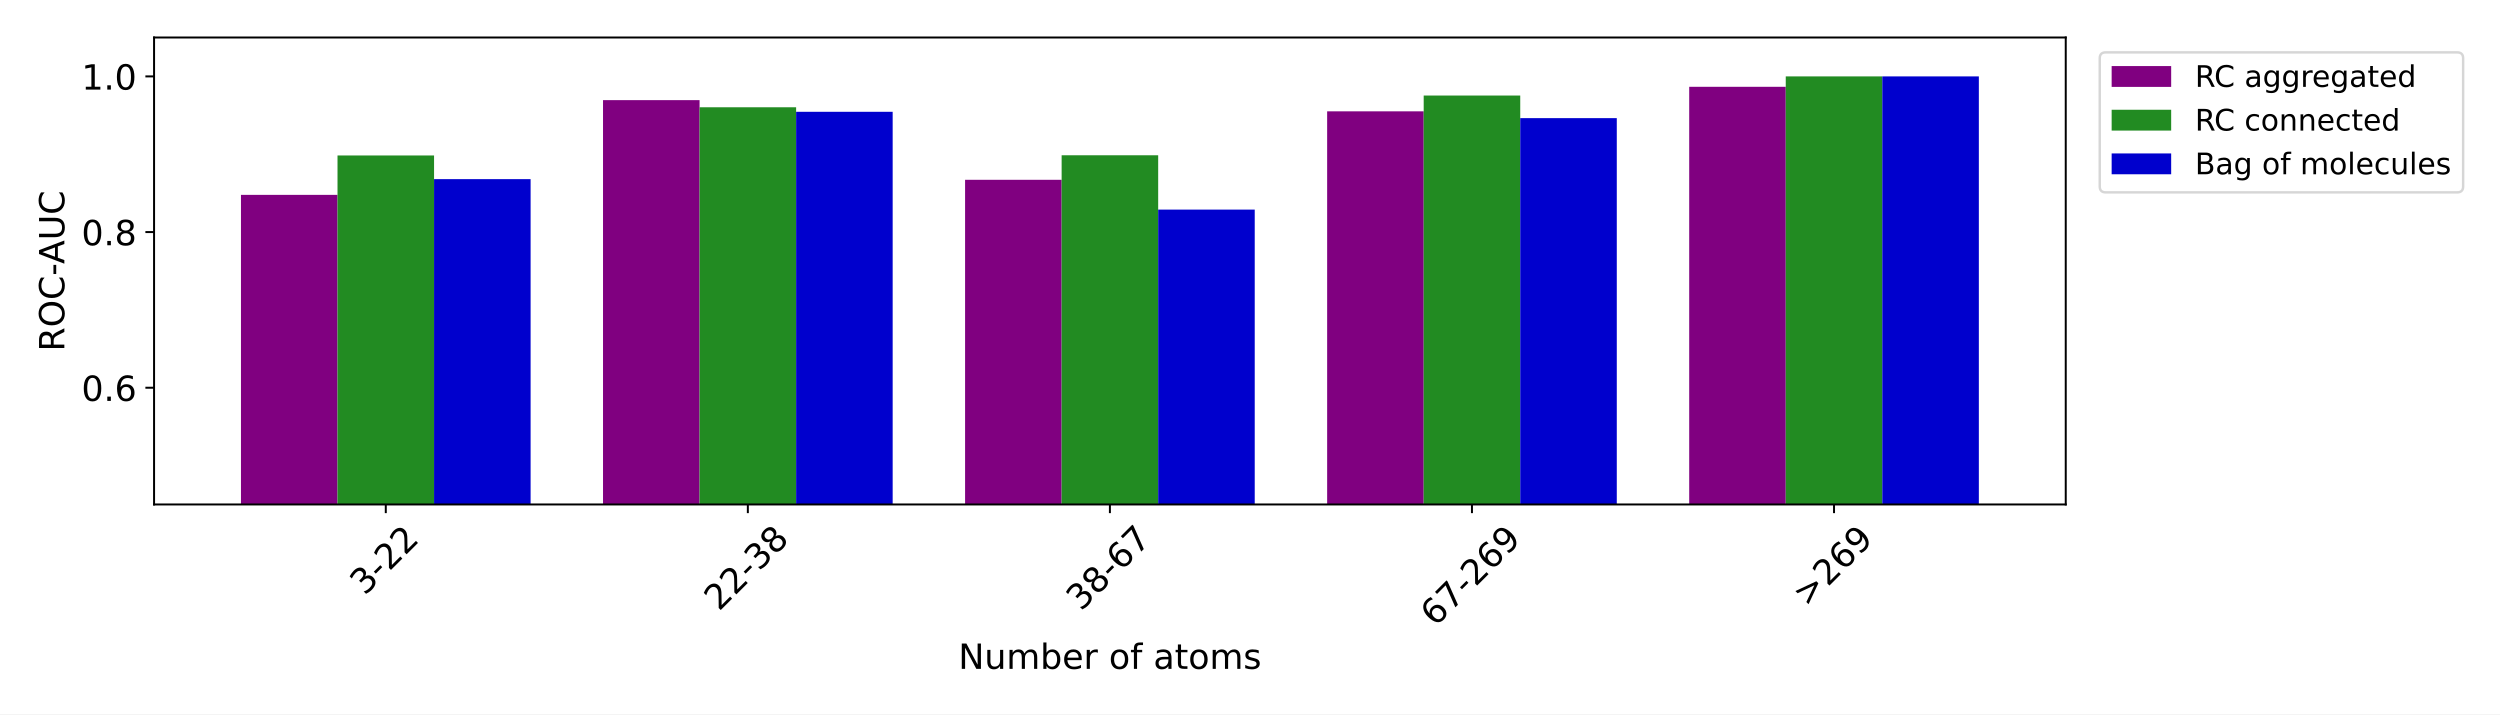
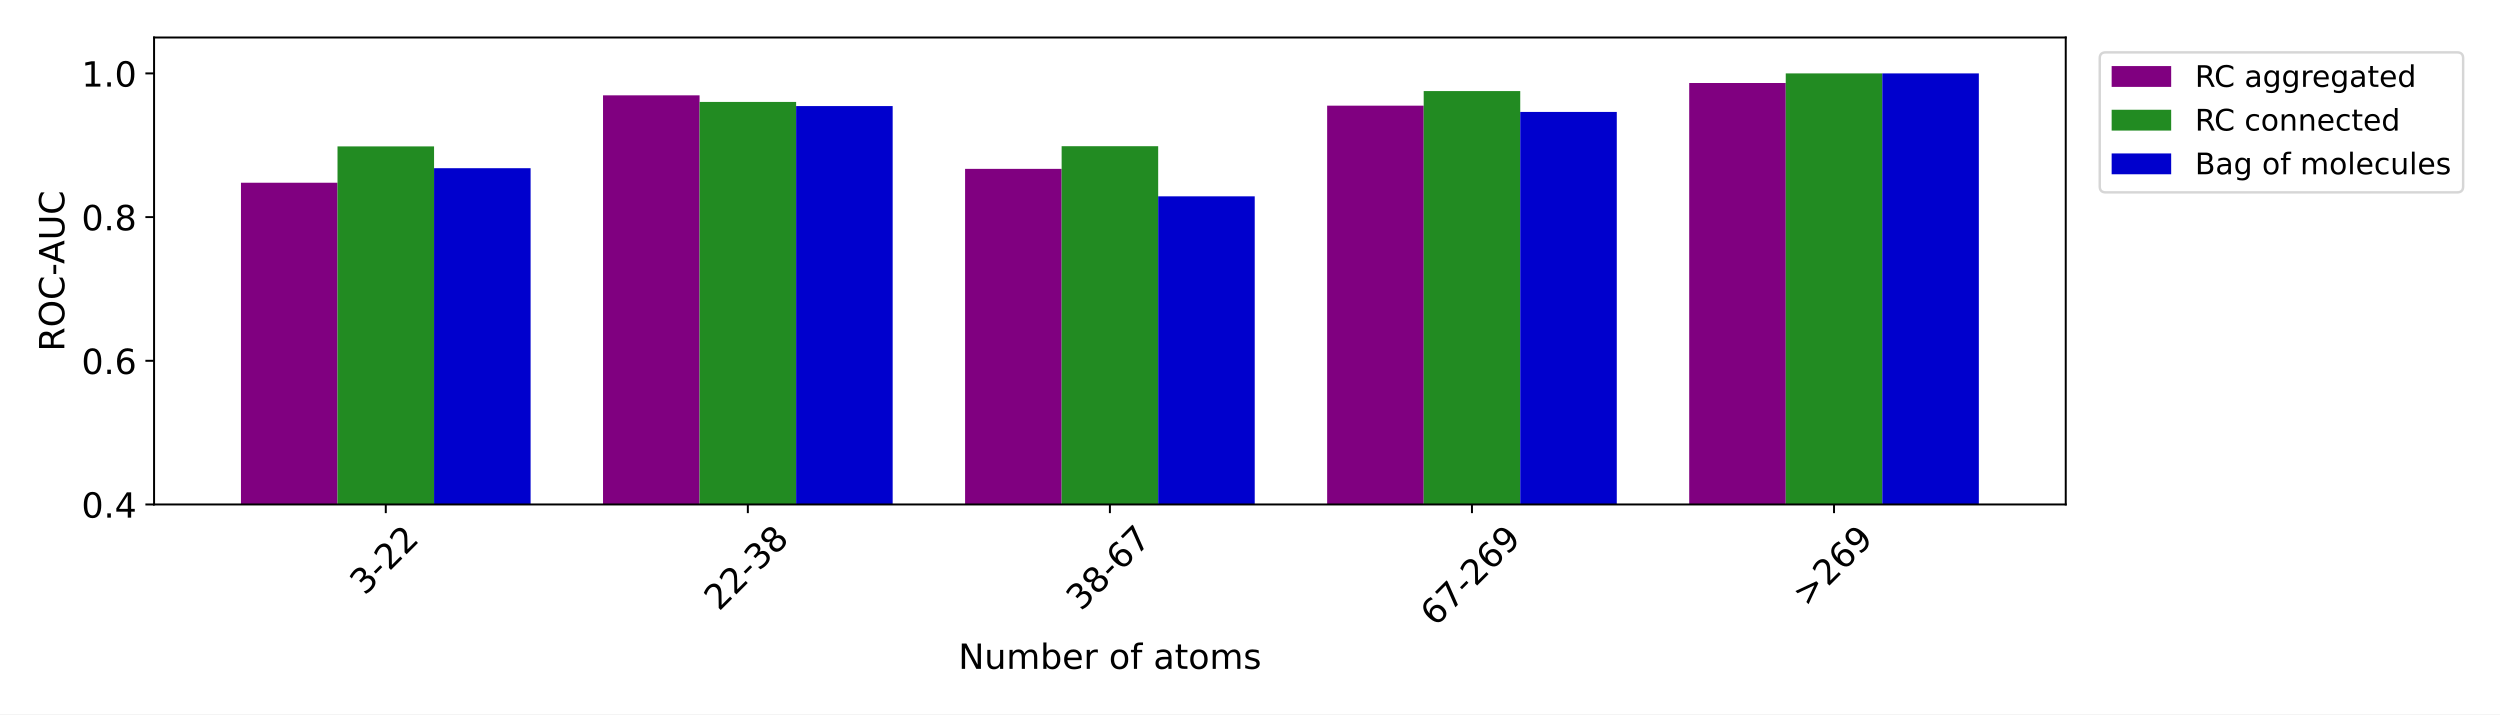
<svg xmlns="http://www.w3.org/2000/svg" xmlns:xlink="http://www.w3.org/1999/xlink" width="1008pt" height="288pt" viewBox="0 0 1008 288" version="1.1">
  <defs>
    <style type="text/css">*{stroke-linejoin: round; stroke-linecap: butt}</style>
  </defs>
  <g id="figure_1">
    <g id="patch_1">
      <path d="M 0 288  L 1008 288  L 1008 0  L 0 0  z " style="fill: #ffffff" />
    </g>
    <g id="axes_1">
      <g id="patch_2">
        <path d="M 62.12 203.398  L 832.908 203.398  L 832.908 15.12  L 62.12 15.12  z " style="fill: #ffffff" />
      </g>
      <g id="patch_3">
-         <path d="M 97.156 344.606  L 136.085 344.606  L 136.085 78.563  L 97.156 78.563  z " clip-path="url(#p5de0870f8d)" style="fill: #800080" />
+         <path d="M 97.156 319.261  L 136.085 319.261  L 136.085 73.683  L 97.156 73.683  z " clip-path="url(#p42a32b2825)" style="fill: #800080" />
      </g>
      <g id="patch_4">
-         <path d="M 243.138 344.606  L 282.067 344.606  L 282.067 40.377  L 243.138 40.377  z " clip-path="url(#p5de0870f8d)" style="fill: #800080" />
+         <path d="M 243.138 319.261  L 282.067 319.261  L 282.067 38.434  L 243.138 38.434  z " clip-path="url(#p42a32b2825)" style="fill: #800080" />
      </g>
      <g id="patch_5">
-         <path d="M 389.121 344.606  L 428.05 344.606  L 428.05 72.504  L 389.121 72.504  z " clip-path="url(#p5de0870f8d)" style="fill: #800080" />
+         <path d="M 389.121 319.261  L 428.05 319.261  L 428.05 68.09  L 389.121 68.09  z " clip-path="url(#p42a32b2825)" style="fill: #800080" />
      </g>
      <g id="patch_6">
-         <path d="M 535.104 344.606  L 574.032 344.606  L 574.032 44.894  L 535.104 44.894  z " clip-path="url(#p5de0870f8d)" style="fill: #800080" />
+         <path d="M 535.104 319.261  L 574.032 319.261  L 574.032 42.603  L 535.104 42.603  z " clip-path="url(#p42a32b2825)" style="fill: #800080" />
      </g>
      <g id="patch_7">
-         <path d="M 681.086 344.606  L 720.015 344.606  L 720.015 34.994  L 681.086 34.994  z " clip-path="url(#p5de0870f8d)" style="fill: #800080" />
+         <path d="M 681.086 319.261  L 720.015 319.261  L 720.015 33.465  L 681.086 33.465  z " clip-path="url(#p42a32b2825)" style="fill: #800080" />
      </g>
      <g id="patch_8">
-         <path d="M 136.085 344.606  L 175.013 344.606  L 175.013 62.679  L 136.085 62.679  z " clip-path="url(#p5de0870f8d)" style="fill: #228b22" />
+         <path d="M 136.085 319.261  L 175.013 319.261  L 175.013 59.021  L 136.085 59.021  z " clip-path="url(#p42a32b2825)" style="fill: #228b22" />
      </g>
      <g id="patch_9">
-         <path d="M 282.067 344.606  L 320.996 344.606  L 320.996 43.254  L 282.067 43.254  z " clip-path="url(#p5de0870f8d)" style="fill: #228b22" />
+         <path d="M 282.067 319.261  L 320.996 319.261  L 320.996 41.09  L 282.067 41.09  z " clip-path="url(#p42a32b2825)" style="fill: #228b22" />
      </g>
      <g id="patch_10">
-         <path d="M 428.05 344.606  L 466.978 344.606  L 466.978 62.592  L 428.05 62.592  z " clip-path="url(#p5de0870f8d)" style="fill: #228b22" />
+         <path d="M 428.05 319.261  L 466.978 319.261  L 466.978 58.94  L 428.05 58.94  z " clip-path="url(#p42a32b2825)" style="fill: #228b22" />
      </g>
      <g id="patch_11">
-         <path d="M 574.032 344.606  L 612.961 344.606  L 612.961 38.529  L 574.032 38.529  z " clip-path="url(#p5de0870f8d)" style="fill: #228b22" />
+         <path d="M 574.032 319.261  L 612.961 319.261  L 612.961 36.728  L 574.032 36.728  z " clip-path="url(#p42a32b2825)" style="fill: #228b22" />
      </g>
      <g id="patch_12">
-         <path d="M 720.015 344.606  L 758.943 344.606  L 758.943 30.81  L 720.015 30.81  z " clip-path="url(#p5de0870f8d)" style="fill: #228b22" />
+         <path d="M 720.015 319.261  L 758.943 319.261  L 758.943 29.603  L 720.015 29.603  z " clip-path="url(#p42a32b2825)" style="fill: #228b22" />
      </g>
      <g id="patch_13">
-         <path d="M 175.013 344.606  L 213.942 344.606  L 213.942 72.214  L 175.013 72.214  z " clip-path="url(#p5de0870f8d)" style="fill: #0000cd" />
+         <path d="M 175.013 319.261  L 213.942 319.261  L 213.942 67.822  L 175.013 67.822  z " clip-path="url(#p42a32b2825)" style="fill: #0000cd" />
      </g>
      <g id="patch_14">
-         <path d="M 320.996 344.606  L 359.924 344.606  L 359.924 45.072  L 320.996 45.072  z " clip-path="url(#p5de0870f8d)" style="fill: #0000cd" />
+         <path d="M 320.996 319.261  L 359.924 319.261  L 359.924 42.768  L 320.996 42.768  z " clip-path="url(#p42a32b2825)" style="fill: #0000cd" />
      </g>
      <g id="patch_15">
-         <path d="M 466.978 344.606  L 505.907 344.606  L 505.907 84.504  L 466.978 84.504  z " clip-path="url(#p5de0870f8d)" style="fill: #0000cd" />
+         <path d="M 466.978 319.261  L 505.907 319.261  L 505.907 79.167  L 466.978 79.167  z " clip-path="url(#p42a32b2825)" style="fill: #0000cd" />
      </g>
      <g id="patch_16">
-         <path d="M 612.961 344.606  L 651.89 344.606  L 651.89 47.642  L 612.961 47.642  z " clip-path="url(#p5de0870f8d)" style="fill: #0000cd" />
+         <path d="M 612.961 319.261  L 651.89 319.261  L 651.89 45.141  L 612.961 45.141  z " clip-path="url(#p42a32b2825)" style="fill: #0000cd" />
      </g>
      <g id="patch_17">
-         <path d="M 758.943 344.606  L 797.872 344.606  L 797.872 30.81  L 758.943 30.81  z " clip-path="url(#p5de0870f8d)" style="fill: #0000cd" />
+         <path d="M 758.943 319.261  L 797.872 319.261  L 797.872 29.603  L 758.943 29.603  z " clip-path="url(#p42a32b2825)" style="fill: #0000cd" />
      </g>
      <g id="matplotlib.axis_1">
        <g id="xtick_1">
          <g id="line2d_1">
            <defs>
-               <path id="m138184929a" d="M 0 0  L 0 3.5  " style="stroke: #000000; stroke-width: 0.8" />
-             </defs>
-             <g>
-               <use xlink:href="#m138184929a" x="155.549" y="203.398" style="stroke: #000000; stroke-width: 0.8" />
+               <path id="m91d4e26d0e" d="M 0 0  L 0 3.5  " style="stroke: #000000; stroke-width: 0.8" />
+             </defs>
+             <g>
+               <use xlink:href="#m91d4e26d0e" x="155.549" y="203.398" style="stroke: #000000; stroke-width: 0.8" />
            </g>
          </g>
          <g id="text_1">
            <g transform="translate(147.0469 240.387) rotate(-45) scale(0.14 -0.14)">
              <defs>
                <path id="DejaVuSans-33" d="M 2597 2516  Q 3050 2419 3304 2112  Q 3559 1806 3559 1356  Q 3559 666 3084 287  Q 2609 -91 1734 -91  Q 1441 -91 1130 -33  Q 819 25 488 141  L 488 750  Q 750 597 1062 519  Q 1375 441 1716 441  Q 2309 441 2620 675  Q 2931 909 2931 1356  Q 2931 1769 2642 2001  Q 2353 2234 1838 2234  L 1294 2234  L 1294 2753  L 1863 2753  Q 2328 2753 2575 2939  Q 2822 3125 2822 3475  Q 2822 3834 2567 4026  Q 2313 4219 1838 4219  Q 1578 4219 1281 4162  Q 984 4106 628 3988  L 628 4550  Q 988 4650 1302 4700  Q 1616 4750 1894 4750  Q 2613 4750 3031 4423  Q 3450 4097 3450 3541  Q 3450 3153 3228 2886  Q 3006 2619 2597 2516  z " transform="scale(0.015625)" />
                <path id="DejaVuSans-2d" d="M 313 2009  L 1997 2009  L 1997 1497  L 313 1497  L 313 2009  z " transform="scale(0.015625)" />
                <path id="DejaVuSans-32" d="M 1228 531  L 3431 531  L 3431 0  L 469 0  L 469 531  Q 828 903 1448 1529  Q 2069 2156 2228 2338  Q 2531 2678 2651 2914  Q 2772 3150 2772 3378  Q 2772 3750 2511 3984  Q 2250 4219 1831 4219  Q 1534 4219 1204 4116  Q 875 4013 500 3803  L 500 4441  Q 881 4594 1212 4672  Q 1544 4750 1819 4750  Q 2544 4750 2975 4387  Q 3406 4025 3406 3419  Q 3406 3131 3298 2873  Q 3191 2616 2906 2266  Q 2828 2175 2409 1742  Q 1991 1309 1228 531  z " transform="scale(0.015625)" />
              </defs>
              <use xlink:href="#DejaVuSans-33" />
              <use xlink:href="#DejaVuSans-2d" x="63.623" />
              <use xlink:href="#DejaVuSans-32" x="99.707" />
              <use xlink:href="#DejaVuSans-32" x="163.33" />
            </g>
          </g>
        </g>
        <g id="xtick_2">
          <g id="line2d_2">
            <g>
-               <use xlink:href="#m138184929a" x="301.531" y="203.398" style="stroke: #000000; stroke-width: 0.8" />
+               <use xlink:href="#m91d4e26d0e" x="301.531" y="203.398" style="stroke: #000000; stroke-width: 0.8" />
            </g>
          </g>
          <g id="text_2">
            <g transform="translate(289.8802 246.6856) rotate(-45) scale(0.14 -0.14)">
              <defs>
                <path id="DejaVuSans-38" d="M 2034 2216  Q 1584 2216 1326 1975  Q 1069 1734 1069 1313  Q 1069 891 1326 650  Q 1584 409 2034 409  Q 2484 409 2743 651  Q 3003 894 3003 1313  Q 3003 1734 2745 1975  Q 2488 2216 2034 2216  z M 1403 2484  Q 997 2584 770 2862  Q 544 3141 544 3541  Q 544 4100 942 4425  Q 1341 4750 2034 4750  Q 2731 4750 3128 4425  Q 3525 4100 3525 3541  Q 3525 3141 3298 2862  Q 3072 2584 2669 2484  Q 3125 2378 3379 2068  Q 3634 1759 3634 1313  Q 3634 634 3220 271  Q 2806 -91 2034 -91  Q 1263 -91 848 271  Q 434 634 434 1313  Q 434 1759 690 2068  Q 947 2378 1403 2484  z M 1172 3481  Q 1172 3119 1398 2916  Q 1625 2713 2034 2713  Q 2441 2713 2670 2916  Q 2900 3119 2900 3481  Q 2900 3844 2670 4047  Q 2441 4250 2034 4250  Q 1625 4250 1398 4047  Q 1172 3844 1172 3481  z " transform="scale(0.015625)" />
              </defs>
              <use xlink:href="#DejaVuSans-32" />
              <use xlink:href="#DejaVuSans-32" x="63.623" />
              <use xlink:href="#DejaVuSans-2d" x="127.246" />
              <use xlink:href="#DejaVuSans-33" x="163.33" />
              <use xlink:href="#DejaVuSans-38" x="226.953" />
            </g>
          </g>
        </g>
        <g id="xtick_3">
          <g id="line2d_3">
            <g>
-               <use xlink:href="#m138184929a" x="447.514" y="203.398" style="stroke: #000000; stroke-width: 0.8" />
+               <use xlink:href="#m91d4e26d0e" x="447.514" y="203.398" style="stroke: #000000; stroke-width: 0.8" />
            </g>
          </g>
          <g id="text_3">
            <g transform="translate(435.8628 246.6856) rotate(-45) scale(0.14 -0.14)">
              <defs>
                <path id="DejaVuSans-36" d="M 2113 2584  Q 1688 2584 1439 2293  Q 1191 2003 1191 1497  Q 1191 994 1439 701  Q 1688 409 2113 409  Q 2538 409 2786 701  Q 3034 994 3034 1497  Q 3034 2003 2786 2293  Q 2538 2584 2113 2584  z M 3366 4563  L 3366 3988  Q 3128 4100 2886 4159  Q 2644 4219 2406 4219  Q 1781 4219 1451 3797  Q 1122 3375 1075 2522  Q 1259 2794 1537 2939  Q 1816 3084 2150 3084  Q 2853 3084 3261 2657  Q 3669 2231 3669 1497  Q 3669 778 3244 343  Q 2819 -91 2113 -91  Q 1303 -91 875 529  Q 447 1150 447 2328  Q 447 3434 972 4092  Q 1497 4750 2381 4750  Q 2619 4750 2861 4703  Q 3103 4656 3366 4563  z " transform="scale(0.015625)" />
                <path id="DejaVuSans-37" d="M 525 4666  L 3525 4666  L 3525 4397  L 1831 0  L 1172 0  L 2766 4134  L 525 4134  L 525 4666  z " transform="scale(0.015625)" />
              </defs>
              <use xlink:href="#DejaVuSans-33" />
              <use xlink:href="#DejaVuSans-38" x="63.623" />
              <use xlink:href="#DejaVuSans-2d" x="127.246" />
              <use xlink:href="#DejaVuSans-36" x="163.33" />
              <use xlink:href="#DejaVuSans-37" x="226.953" />
            </g>
          </g>
        </g>
        <g id="xtick_4">
          <g id="line2d_4">
            <g>
-               <use xlink:href="#m138184929a" x="593.497" y="203.398" style="stroke: #000000; stroke-width: 0.8" />
+               <use xlink:href="#m91d4e26d0e" x="593.497" y="203.398" style="stroke: #000000; stroke-width: 0.8" />
            </g>
          </g>
          <g id="text_4">
            <g transform="translate(578.6961 252.9841) rotate(-45) scale(0.14 -0.14)">
              <defs>
                <path id="DejaVuSans-39" d="M 703 97  L 703 672  Q 941 559 1184 500  Q 1428 441 1663 441  Q 2288 441 2617 861  Q 2947 1281 2994 2138  Q 2813 1869 2534 1725  Q 2256 1581 1919 1581  Q 1219 1581 811 2004  Q 403 2428 403 3163  Q 403 3881 828 4315  Q 1253 4750 1959 4750  Q 2769 4750 3195 4129  Q 3622 3509 3622 2328  Q 3622 1225 3098 567  Q 2575 -91 1691 -91  Q 1453 -91 1209 -44  Q 966 3 703 97  z M 1959 2075  Q 2384 2075 2632 2365  Q 2881 2656 2881 3163  Q 2881 3666 2632 3958  Q 2384 4250 1959 4250  Q 1534 4250 1286 3958  Q 1038 3666 1038 3163  Q 1038 2656 1286 2365  Q 1534 2075 1959 2075  z " transform="scale(0.015625)" />
              </defs>
              <use xlink:href="#DejaVuSans-36" />
              <use xlink:href="#DejaVuSans-37" x="63.623" />
              <use xlink:href="#DejaVuSans-2d" x="127.246" />
              <use xlink:href="#DejaVuSans-32" x="163.33" />
              <use xlink:href="#DejaVuSans-36" x="226.953" />
              <use xlink:href="#DejaVuSans-39" x="290.576" />
            </g>
          </g>
        </g>
        <g id="xtick_5">
          <g id="line2d_5">
            <g>
-               <use xlink:href="#m138184929a" x="739.479" y="203.398" style="stroke: #000000; stroke-width: 0.8" />
+               <use xlink:href="#m91d4e26d0e" x="739.479" y="203.398" style="stroke: #000000; stroke-width: 0.8" />
            </g>
          </g>
          <g id="text_5">
            <g transform="translate(728.6152 245.1109) rotate(-45) scale(0.14 -0.14)">
              <defs>
                <path id="DejaVuSans-3e" d="M 678 3150  L 678 3719  L 4684 2266  L 4684 1747  L 678 294  L 678 863  L 3897 2003  L 678 3150  z " transform="scale(0.015625)" />
              </defs>
              <use xlink:href="#DejaVuSans-3e" />
              <use xlink:href="#DejaVuSans-32" x="83.789" />
              <use xlink:href="#DejaVuSans-36" x="147.412" />
              <use xlink:href="#DejaVuSans-39" x="211.035" />
            </g>
          </g>
        </g>
        <g id="text_6">
          <g transform="translate(386.4149 269.6807) scale(0.14 -0.14)">
            <defs>
              <path id="DejaVuSans-4e" d="M 628 4666  L 1478 4666  L 3547 763  L 3547 4666  L 4159 4666  L 4159 0  L 3309 0  L 1241 3903  L 1241 0  L 628 0  L 628 4666  z " transform="scale(0.015625)" />
              <path id="DejaVuSans-75" d="M 544 1381  L 544 3500  L 1119 3500  L 1119 1403  Q 1119 906 1312 657  Q 1506 409 1894 409  Q 2359 409 2629 706  Q 2900 1003 2900 1516  L 2900 3500  L 3475 3500  L 3475 0  L 2900 0  L 2900 538  Q 2691 219 2414 64  Q 2138 -91 1772 -91  Q 1169 -91 856 284  Q 544 659 544 1381  z M 1991 3584  L 1991 3584  z " transform="scale(0.015625)" />
              <path id="DejaVuSans-6d" d="M 3328 2828  Q 3544 3216 3844 3400  Q 4144 3584 4550 3584  Q 5097 3584 5394 3201  Q 5691 2819 5691 2113  L 5691 0  L 5113 0  L 5113 2094  Q 5113 2597 4934 2840  Q 4756 3084 4391 3084  Q 3944 3084 3684 2787  Q 3425 2491 3425 1978  L 3425 0  L 2847 0  L 2847 2094  Q 2847 2600 2669 2842  Q 2491 3084 2119 3084  Q 1678 3084 1418 2786  Q 1159 2488 1159 1978  L 1159 0  L 581 0  L 581 3500  L 1159 3500  L 1159 2956  Q 1356 3278 1631 3431  Q 1906 3584 2284 3584  Q 2666 3584 2933 3390  Q 3200 3197 3328 2828  z " transform="scale(0.015625)" />
              <path id="DejaVuSans-62" d="M 3116 1747  Q 3116 2381 2855 2742  Q 2594 3103 2138 3103  Q 1681 3103 1420 2742  Q 1159 2381 1159 1747  Q 1159 1113 1420 752  Q 1681 391 2138 391  Q 2594 391 2855 752  Q 3116 1113 3116 1747  z M 1159 2969  Q 1341 3281 1617 3432  Q 1894 3584 2278 3584  Q 2916 3584 3314 3078  Q 3713 2572 3713 1747  Q 3713 922 3314 415  Q 2916 -91 2278 -91  Q 1894 -91 1617 61  Q 1341 213 1159 525  L 1159 0  L 581 0  L 581 4863  L 1159 4863  L 1159 2969  z " transform="scale(0.015625)" />
              <path id="DejaVuSans-65" d="M 3597 1894  L 3597 1613  L 953 1613  Q 991 1019 1311 708  Q 1631 397 2203 397  Q 2534 397 2845 478  Q 3156 559 3463 722  L 3463 178  Q 3153 47 2828 -22  Q 2503 -91 2169 -91  Q 1331 -91 842 396  Q 353 884 353 1716  Q 353 2575 817 3079  Q 1281 3584 2069 3584  Q 2775 3584 3186 3129  Q 3597 2675 3597 1894  z M 3022 2063  Q 3016 2534 2758 2815  Q 2500 3097 2075 3097  Q 1594 3097 1305 2825  Q 1016 2553 972 2059  L 3022 2063  z " transform="scale(0.015625)" />
              <path id="DejaVuSans-72" d="M 2631 2963  Q 2534 3019 2420 3045  Q 2306 3072 2169 3072  Q 1681 3072 1420 2755  Q 1159 2438 1159 1844  L 1159 0  L 581 0  L 581 3500  L 1159 3500  L 1159 2956  Q 1341 3275 1631 3429  Q 1922 3584 2338 3584  Q 2397 3584 2469 3576  Q 2541 3569 2628 3553  L 2631 2963  z " transform="scale(0.015625)" />
              <path id="DejaVuSans-20" transform="scale(0.015625)" />
              <path id="DejaVuSans-6f" d="M 1959 3097  Q 1497 3097 1228 2736  Q 959 2375 959 1747  Q 959 1119 1226 758  Q 1494 397 1959 397  Q 2419 397 2687 759  Q 2956 1122 2956 1747  Q 2956 2369 2687 2733  Q 2419 3097 1959 3097  z M 1959 3584  Q 2709 3584 3137 3096  Q 3566 2609 3566 1747  Q 3566 888 3137 398  Q 2709 -91 1959 -91  Q 1206 -91 779 398  Q 353 888 353 1747  Q 353 2609 779 3096  Q 1206 3584 1959 3584  z " transform="scale(0.015625)" />
              <path id="DejaVuSans-66" d="M 2375 4863  L 2375 4384  L 1825 4384  Q 1516 4384 1395 4259  Q 1275 4134 1275 3809  L 1275 3500  L 2222 3500  L 2222 3053  L 1275 3053  L 1275 0  L 697 0  L 697 3053  L 147 3053  L 147 3500  L 697 3500  L 697 3744  Q 697 4328 969 4595  Q 1241 4863 1831 4863  L 2375 4863  z " transform="scale(0.015625)" />
              <path id="DejaVuSans-61" d="M 2194 1759  Q 1497 1759 1228 1600  Q 959 1441 959 1056  Q 959 750 1161 570  Q 1363 391 1709 391  Q 2188 391 2477 730  Q 2766 1069 2766 1631  L 2766 1759  L 2194 1759  z M 3341 1997  L 3341 0  L 2766 0  L 2766 531  Q 2569 213 2275 61  Q 1981 -91 1556 -91  Q 1019 -91 701 211  Q 384 513 384 1019  Q 384 1609 779 1909  Q 1175 2209 1959 2209  L 2766 2209  L 2766 2266  Q 2766 2663 2505 2880  Q 2244 3097 1772 3097  Q 1472 3097 1187 3025  Q 903 2953 641 2809  L 641 3341  Q 956 3463 1253 3523  Q 1550 3584 1831 3584  Q 2591 3584 2966 3190  Q 3341 2797 3341 1997  z " transform="scale(0.015625)" />
              <path id="DejaVuSans-74" d="M 1172 4494  L 1172 3500  L 2356 3500  L 2356 3053  L 1172 3053  L 1172 1153  Q 1172 725 1289 603  Q 1406 481 1766 481  L 2356 481  L 2356 0  L 1766 0  Q 1100 0 847 248  Q 594 497 594 1153  L 594 3053  L 172 3053  L 172 3500  L 594 3500  L 594 4494  L 1172 4494  z " transform="scale(0.015625)" />
              <path id="DejaVuSans-73" d="M 2834 3397  L 2834 2853  Q 2591 2978 2328 3040  Q 2066 3103 1784 3103  Q 1356 3103 1142 2972  Q 928 2841 928 2578  Q 928 2378 1081 2264  Q 1234 2150 1697 2047  L 1894 2003  Q 2506 1872 2764 1633  Q 3022 1394 3022 966  Q 3022 478 2636 193  Q 2250 -91 1575 -91  Q 1294 -91 989 -36  Q 684 19 347 128  L 347 722  Q 666 556 975 473  Q 1284 391 1588 391  Q 1994 391 2212 530  Q 2431 669 2431 922  Q 2431 1156 2273 1281  Q 2116 1406 1581 1522  L 1381 1569  Q 847 1681 609 1914  Q 372 2147 372 2553  Q 372 3047 722 3315  Q 1072 3584 1716 3584  Q 2034 3584 2315 3537  Q 2597 3491 2834 3397  z " transform="scale(0.015625)" />
            </defs>
            <use xlink:href="#DejaVuSans-4e" />
            <use xlink:href="#DejaVuSans-75" x="74.805" />
            <use xlink:href="#DejaVuSans-6d" x="138.184" />
            <use xlink:href="#DejaVuSans-62" x="235.596" />
            <use xlink:href="#DejaVuSans-65" x="299.072" />
            <use xlink:href="#DejaVuSans-72" x="360.596" />
            <use xlink:href="#DejaVuSans-20" x="401.709" />
            <use xlink:href="#DejaVuSans-6f" x="433.496" />
            <use xlink:href="#DejaVuSans-66" x="494.678" />
            <use xlink:href="#DejaVuSans-20" x="529.883" />
            <use xlink:href="#DejaVuSans-61" x="561.67" />
            <use xlink:href="#DejaVuSans-74" x="622.949" />
            <use xlink:href="#DejaVuSans-6f" x="662.158" />
            <use xlink:href="#DejaVuSans-6d" x="723.34" />
            <use xlink:href="#DejaVuSans-73" x="820.752" />
          </g>
        </g>
      </g>
      <g id="matplotlib.axis_2">
        <g id="ytick_1">
          <g id="line2d_6">
            <defs>
-               <path id="m60551ad38d" d="M 0 0  L -3.5 0  " style="stroke: #000000; stroke-width: 0.8" />
-             </defs>
-             <g>
-               <use xlink:href="#m60551ad38d" x="62.12" y="156.328" style="stroke: #000000; stroke-width: 0.8" />
+               <path id="m979f5dd674" d="M 0 0  L -3.5 0  " style="stroke: #000000; stroke-width: 0.8" />
+             </defs>
+             <g>
+               <use xlink:href="#m979f5dd674" x="62.12" y="203.398" style="stroke: #000000; stroke-width: 0.8" />
            </g>
          </g>
          <g id="text_7">
-             <g transform="translate(32.85563 161.6472) scale(0.14 -0.14)">
+             <g transform="translate(32.85563 208.7166) scale(0.14 -0.14)">
              <defs>
                <path id="DejaVuSans-30" d="M 2034 4250  Q 1547 4250 1301 3770  Q 1056 3291 1056 2328  Q 1056 1369 1301 889  Q 1547 409 2034 409  Q 2525 409 2770 889  Q 3016 1369 3016 2328  Q 3016 3291 2770 3770  Q 2525 4250 2034 4250  z M 2034 4750  Q 2819 4750 3233 4129  Q 3647 3509 3647 2328  Q 3647 1150 3233 529  Q 2819 -91 2034 -91  Q 1250 -91 836 529  Q 422 1150 422 2328  Q 422 3509 836 4129  Q 1250 4750 2034 4750  z " transform="scale(0.015625)" />
                <path id="DejaVuSans-2e" d="M 684 794  L 1344 794  L 1344 0  L 684 0  L 684 794  z " transform="scale(0.015625)" />
-               </defs>
+                 <path id="DejaVuSans-34" d="M 2419 4116  L 825 1625  L 2419 1625  L 2419 4116  z M 2253 4666  L 3047 4666  L 3047 1625  L 3713 1625  L 3713 1100  L 3047 1100  L 3047 0  L 2419 0  L 2419 1100  L 313 1100  L 313 1709  L 2253 4666  z " transform="scale(0.015625)" />
+               </defs>
+               <use xlink:href="#DejaVuSans-30" />
+               <use xlink:href="#DejaVuSans-2e" x="63.623" />
+               <use xlink:href="#DejaVuSans-34" x="95.41" />
+             </g>
+           </g>
+         </g>
+         <g id="ytick_2">
+           <g id="line2d_7">
+             <g>
+               <use xlink:href="#m979f5dd674" x="62.12" y="145.466" style="stroke: #000000; stroke-width: 0.8" />
+             </g>
+           </g>
+           <g id="text_8">
+             <g transform="translate(32.85563 150.785) scale(0.14 -0.14)">
              <use xlink:href="#DejaVuSans-30" />
              <use xlink:href="#DejaVuSans-2e" x="63.623" />
              <use xlink:href="#DejaVuSans-36" x="95.41" />
            </g>
          </g>
        </g>
-         <g id="ytick_2">
-           <g id="line2d_7">
-             <g>
-               <use xlink:href="#m60551ad38d" x="62.12" y="93.569" style="stroke: #000000; stroke-width: 0.8" />
-             </g>
-           </g>
-           <g id="text_8">
-             <g transform="translate(32.85563 98.88795) scale(0.14 -0.14)">
+         <g id="ytick_3">
+           <g id="line2d_8">
+             <g>
+               <use xlink:href="#m979f5dd674" x="62.12" y="87.535" style="stroke: #000000; stroke-width: 0.8" />
+             </g>
+           </g>
+           <g id="text_9">
+             <g transform="translate(32.85563 92.85341) scale(0.14 -0.14)">
              <use xlink:href="#DejaVuSans-30" />
              <use xlink:href="#DejaVuSans-2e" x="63.623" />
              <use xlink:href="#DejaVuSans-38" x="95.41" />
            </g>
          </g>
        </g>
-         <g id="ytick_3">
-           <g id="line2d_8">
-             <g>
-               <use xlink:href="#m60551ad38d" x="62.12" y="30.81" style="stroke: #000000; stroke-width: 0.8" />
-             </g>
-           </g>
-           <g id="text_9">
-             <g transform="translate(32.85563 36.12872) scale(0.14 -0.14)">
+         <g id="ytick_4">
+           <g id="line2d_9">
+             <g>
+               <use xlink:href="#m979f5dd674" x="62.12" y="29.603" style="stroke: #000000; stroke-width: 0.8" />
+             </g>
+           </g>
+           <g id="text_10">
+             <g transform="translate(32.85563 34.92181) scale(0.14 -0.14)">
              <defs>
                <path id="DejaVuSans-31" d="M 794 531  L 1825 531  L 1825 4091  L 703 3866  L 703 4441  L 1819 4666  L 2450 4666  L 2450 531  L 3481 531  L 3481 0  L 794 0  L 794 531  z " transform="scale(0.015625)" />
              </defs>
              <use xlink:href="#DejaVuSans-31" />
              <use xlink:href="#DejaVuSans-2e" x="63.623" />
              <use xlink:href="#DejaVuSans-30" x="95.41" />
            </g>
          </g>
        </g>
-         <g id="text_10">
+         <g id="text_11">
          <g transform="translate(25.94406 141.6885) rotate(-90) scale(0.14 -0.14)">
            <defs>
              <path id="DejaVuSans-52" d="M 2841 2188  Q 3044 2119 3236 1894  Q 3428 1669 3622 1275  L 4263 0  L 3584 0  L 2988 1197  Q 2756 1666 2539 1819  Q 2322 1972 1947 1972  L 1259 1972  L 1259 0  L 628 0  L 628 4666  L 2053 4666  Q 2853 4666 3247 4331  Q 3641 3997 3641 3322  Q 3641 2881 3436 2590  Q 3231 2300 2841 2188  z M 1259 4147  L 1259 2491  L 2053 2491  Q 2509 2491 2742 2702  Q 2975 2913 2975 3322  Q 2975 3731 2742 3939  Q 2509 4147 2053 4147  L 1259 4147  z " transform="scale(0.015625)" />
              <path id="DejaVuSans-4f" d="M 2522 4238  Q 1834 4238 1429 3725  Q 1025 3213 1025 2328  Q 1025 1447 1429 934  Q 1834 422 2522 422  Q 3209 422 3611 934  Q 4013 1447 4013 2328  Q 4013 3213 3611 3725  Q 3209 4238 2522 4238  z M 2522 4750  Q 3503 4750 4090 4092  Q 4678 3434 4678 2328  Q 4678 1225 4090 567  Q 3503 -91 2522 -91  Q 1538 -91 948 565  Q 359 1222 359 2328  Q 359 3434 948 4092  Q 1538 4750 2522 4750  z " transform="scale(0.015625)" />
              <path id="DejaVuSans-43" d="M 4122 4306  L 4122 3641  Q 3803 3938 3442 4084  Q 3081 4231 2675 4231  Q 1875 4231 1450 3742  Q 1025 3253 1025 2328  Q 1025 1406 1450 917  Q 1875 428 2675 428  Q 3081 428 3442 575  Q 3803 722 4122 1019  L 4122 359  Q 3791 134 3420 21  Q 3050 -91 2638 -91  Q 1578 -91 968 557  Q 359 1206 359 2328  Q 359 3453 968 4101  Q 1578 4750 2638 4750  Q 3056 4750 3426 4639  Q 3797 4528 4122 4306  z " transform="scale(0.015625)" />
              <path id="DejaVuSans-41" d="M 2188 4044  L 1331 1722  L 3047 1722  L 2188 4044  z M 1831 4666  L 2547 4666  L 4325 0  L 3669 0  L 3244 1197  L 1141 1197  L 716 0  L 50 0  L 1831 4666  z " transform="scale(0.015625)" />
              <path id="DejaVuSans-55" d="M 556 4666  L 1191 4666  L 1191 1831  Q 1191 1081 1462 751  Q 1734 422 2344 422  Q 2950 422 3222 751  Q 3494 1081 3494 1831  L 3494 4666  L 4128 4666  L 4128 1753  Q 4128 841 3676 375  Q 3225 -91 2344 -91  Q 1459 -91 1007 375  Q 556 841 556 1753  L 556 4666  z " transform="scale(0.015625)" />
            </defs>
            <use xlink:href="#DejaVuSans-52" />
            <use xlink:href="#DejaVuSans-4f" x="69.482" />
            <use xlink:href="#DejaVuSans-43" x="148.193" />
            <use xlink:href="#DejaVuSans-2d" x="218.018" />
            <use xlink:href="#DejaVuSans-41" x="251.852" />
            <use xlink:href="#DejaVuSans-55" x="320.26" />
            <use xlink:href="#DejaVuSans-43" x="393.453" />
          </g>
        </g>
      </g>
      <g id="patch_18">
        <path d="M 62.12 203.398  L 62.12 15.12  " style="fill: none; stroke: #000000; stroke-width: 0.8; stroke-linejoin: miter; stroke-linecap: square" />
      </g>
      <g id="patch_19">
        <path d="M 832.908 203.398  L 832.908 15.12  " style="fill: none; stroke: #000000; stroke-width: 0.8; stroke-linejoin: miter; stroke-linecap: square" />
      </g>
      <g id="patch_20">
        <path d="M 62.12 203.398  L 832.908 203.398  " style="fill: none; stroke: #000000; stroke-width: 0.8; stroke-linejoin: miter; stroke-linecap: square" />
      </g>
      <g id="patch_21">
        <path d="M 62.12 15.12  L 832.908 15.12  " style="fill: none; stroke: #000000; stroke-width: 0.8; stroke-linejoin: miter; stroke-linecap: square" />
      </g>
      <g id="legend_1">
        <g id="patch_22">
          <path d="M 849.016 77.561  L 990.736 77.561  Q 993.136 77.561 993.136 75.161  L 993.136 23.52  Q 993.136 21.12 990.736 21.12  L 849.016 21.12  Q 846.616 21.12 846.616 23.52  L 846.616 75.161  Q 846.616 77.561 849.016 77.561  z " style="fill: #ffffff; opacity: 0.8; stroke: #cccccc; stroke-linejoin: miter" />
        </g>
        <g id="patch_23">
          <path d="M 851.416 35.038  L 875.416 35.038  L 875.416 26.638  L 851.416 26.638  z " style="fill: #800080" />
        </g>
-         <g id="text_11">
+         <g id="text_12">
          <g transform="translate(885.0159 35.03813) scale(0.12 -0.12)">
            <defs>
              <path id="DejaVuSans-67" d="M 2906 1791  Q 2906 2416 2648 2759  Q 2391 3103 1925 3103  Q 1463 3103 1205 2759  Q 947 2416 947 1791  Q 947 1169 1205 825  Q 1463 481 1925 481  Q 2391 481 2648 825  Q 2906 1169 2906 1791  z M 3481 434  Q 3481 -459 3084 -895  Q 2688 -1331 1869 -1331  Q 1566 -1331 1297 -1286  Q 1028 -1241 775 -1147  L 775 -588  Q 1028 -725 1275 -790  Q 1522 -856 1778 -856  Q 2344 -856 2625 -561  Q 2906 -266 2906 331  L 2906 616  Q 2728 306 2450 153  Q 2172 0 1784 0  Q 1141 0 747 490  Q 353 981 353 1791  Q 353 2603 747 3093  Q 1141 3584 1784 3584  Q 2172 3584 2450 3431  Q 2728 3278 2906 2969  L 2906 3500  L 3481 3500  L 3481 434  z " transform="scale(0.015625)" />
              <path id="DejaVuSans-64" d="M 2906 2969  L 2906 4863  L 3481 4863  L 3481 0  L 2906 0  L 2906 525  Q 2725 213 2448 61  Q 2172 -91 1784 -91  Q 1150 -91 751 415  Q 353 922 353 1747  Q 353 2572 751 3078  Q 1150 3584 1784 3584  Q 2172 3584 2448 3432  Q 2725 3281 2906 2969  z M 947 1747  Q 947 1113 1208 752  Q 1469 391 1925 391  Q 2381 391 2643 752  Q 2906 1113 2906 1747  Q 2906 2381 2643 2742  Q 2381 3103 1925 3103  Q 1469 3103 1208 2742  Q 947 2381 947 1747  z " transform="scale(0.015625)" />
            </defs>
            <use xlink:href="#DejaVuSans-52" />
            <use xlink:href="#DejaVuSans-43" x="64.482" />
            <use xlink:href="#DejaVuSans-20" x="134.307" />
            <use xlink:href="#DejaVuSans-61" x="166.094" />
            <use xlink:href="#DejaVuSans-67" x="227.373" />
            <use xlink:href="#DejaVuSans-67" x="290.85" />
            <use xlink:href="#DejaVuSans-72" x="354.326" />
            <use xlink:href="#DejaVuSans-65" x="393.189" />
            <use xlink:href="#DejaVuSans-67" x="454.713" />
            <use xlink:href="#DejaVuSans-61" x="518.189" />
            <use xlink:href="#DejaVuSans-74" x="579.469" />
            <use xlink:href="#DejaVuSans-65" x="618.678" />
            <use xlink:href="#DejaVuSans-64" x="680.201" />
          </g>
        </g>
        <g id="patch_24">
          <path d="M 851.416 52.652  L 875.416 52.652  L 875.416 44.252  L 851.416 44.252  z " style="fill: #228b22" />
        </g>
-         <g id="text_12">
+         <g id="text_13">
          <g transform="translate(885.0159 52.65187) scale(0.12 -0.12)">
            <defs>
              <path id="DejaVuSans-63" d="M 3122 3366  L 3122 2828  Q 2878 2963 2633 3030  Q 2388 3097 2138 3097  Q 1578 3097 1268 2742  Q 959 2388 959 1747  Q 959 1106 1268 751  Q 1578 397 2138 397  Q 2388 397 2633 464  Q 2878 531 3122 666  L 3122 134  Q 2881 22 2623 -34  Q 2366 -91 2075 -91  Q 1284 -91 818 406  Q 353 903 353 1747  Q 353 2603 823 3093  Q 1294 3584 2113 3584  Q 2378 3584 2631 3529  Q 2884 3475 3122 3366  z " transform="scale(0.015625)" />
              <path id="DejaVuSans-6e" d="M 3513 2113  L 3513 0  L 2938 0  L 2938 2094  Q 2938 2591 2744 2837  Q 2550 3084 2163 3084  Q 1697 3084 1428 2787  Q 1159 2491 1159 1978  L 1159 0  L 581 0  L 581 3500  L 1159 3500  L 1159 2956  Q 1366 3272 1645 3428  Q 1925 3584 2291 3584  Q 2894 3584 3203 3211  Q 3513 2838 3513 2113  z " transform="scale(0.015625)" />
            </defs>
            <use xlink:href="#DejaVuSans-52" />
            <use xlink:href="#DejaVuSans-43" x="64.482" />
            <use xlink:href="#DejaVuSans-20" x="134.307" />
            <use xlink:href="#DejaVuSans-63" x="166.094" />
            <use xlink:href="#DejaVuSans-6f" x="221.074" />
            <use xlink:href="#DejaVuSans-6e" x="282.256" />
            <use xlink:href="#DejaVuSans-6e" x="345.635" />
            <use xlink:href="#DejaVuSans-65" x="409.014" />
            <use xlink:href="#DejaVuSans-63" x="470.537" />
            <use xlink:href="#DejaVuSans-74" x="525.518" />
            <use xlink:href="#DejaVuSans-65" x="564.727" />
            <use xlink:href="#DejaVuSans-64" x="626.25" />
          </g>
        </g>
        <g id="patch_25">
          <path d="M 851.416 70.266  L 875.416 70.266  L 875.416 61.866  L 851.416 61.866  z " style="fill: #0000cd" />
        </g>
-         <g id="text_13">
+         <g id="text_14">
          <g transform="translate(885.0159 70.26562) scale(0.12 -0.12)">
            <defs>
              <path id="DejaVuSans-42" d="M 1259 2228  L 1259 519  L 2272 519  Q 2781 519 3026 730  Q 3272 941 3272 1375  Q 3272 1813 3026 2020  Q 2781 2228 2272 2228  L 1259 2228  z M 1259 4147  L 1259 2741  L 2194 2741  Q 2656 2741 2882 2914  Q 3109 3088 3109 3444  Q 3109 3797 2882 3972  Q 2656 4147 2194 4147  L 1259 4147  z M 628 4666  L 2241 4666  Q 2963 4666 3353 4366  Q 3744 4066 3744 3513  Q 3744 3084 3544 2831  Q 3344 2578 2956 2516  Q 3422 2416 3680 2098  Q 3938 1781 3938 1306  Q 3938 681 3513 340  Q 3088 0 2303 0  L 628 0  L 628 4666  z " transform="scale(0.015625)" />
              <path id="DejaVuSans-6c" d="M 603 4863  L 1178 4863  L 1178 0  L 603 0  L 603 4863  z " transform="scale(0.015625)" />
            </defs>
            <use xlink:href="#DejaVuSans-42" />
            <use xlink:href="#DejaVuSans-61" x="68.604" />
            <use xlink:href="#DejaVuSans-67" x="129.883" />
            <use xlink:href="#DejaVuSans-20" x="193.359" />
            <use xlink:href="#DejaVuSans-6f" x="225.146" />
            <use xlink:href="#DejaVuSans-66" x="286.328" />
            <use xlink:href="#DejaVuSans-20" x="321.533" />
            <use xlink:href="#DejaVuSans-6d" x="353.32" />
            <use xlink:href="#DejaVuSans-6f" x="450.732" />
            <use xlink:href="#DejaVuSans-6c" x="511.914" />
            <use xlink:href="#DejaVuSans-65" x="539.697" />
            <use xlink:href="#DejaVuSans-63" x="601.221" />
            <use xlink:href="#DejaVuSans-75" x="656.201" />
            <use xlink:href="#DejaVuSans-6c" x="719.58" />
            <use xlink:href="#DejaVuSans-65" x="747.363" />
            <use xlink:href="#DejaVuSans-73" x="808.887" />
          </g>
        </g>
      </g>
    </g>
  </g>
  <defs>
-     <clipPath id="p5de0870f8d">
+     <clipPath id="p42a32b2825">
      <rect x="62.12" y="15.12" width="770.788" height="188.278" />
    </clipPath>
  </defs>
</svg>
